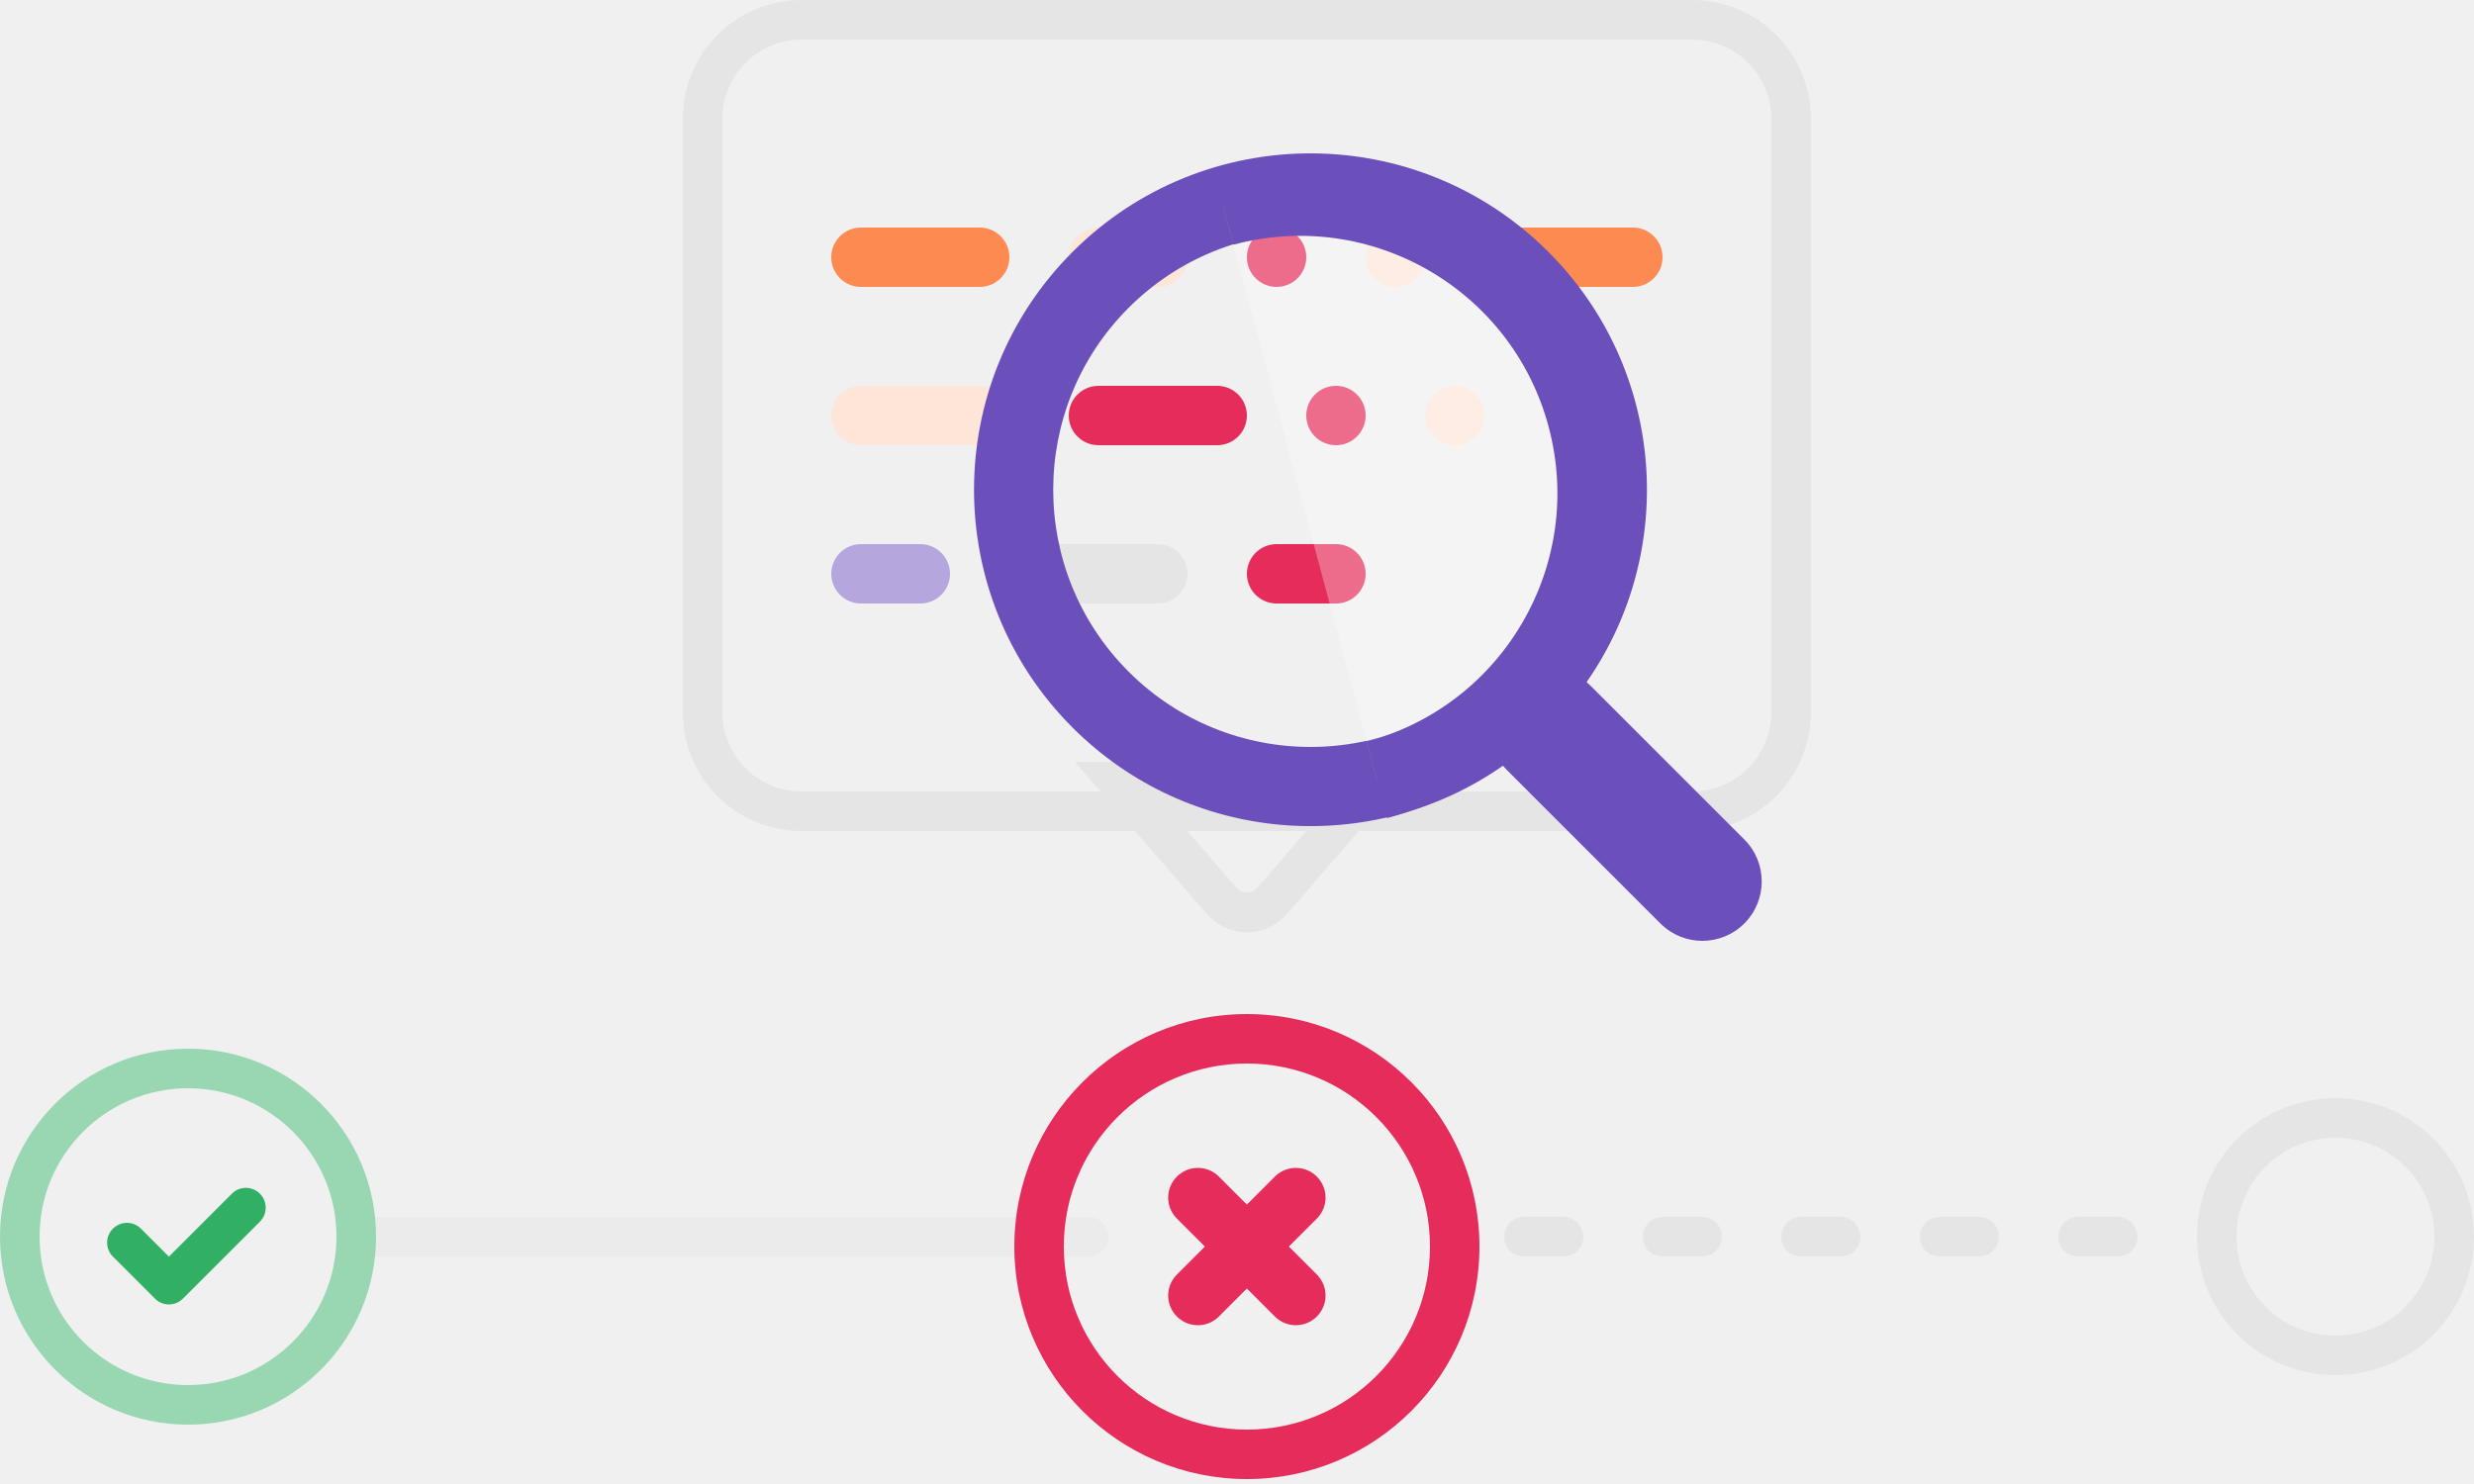
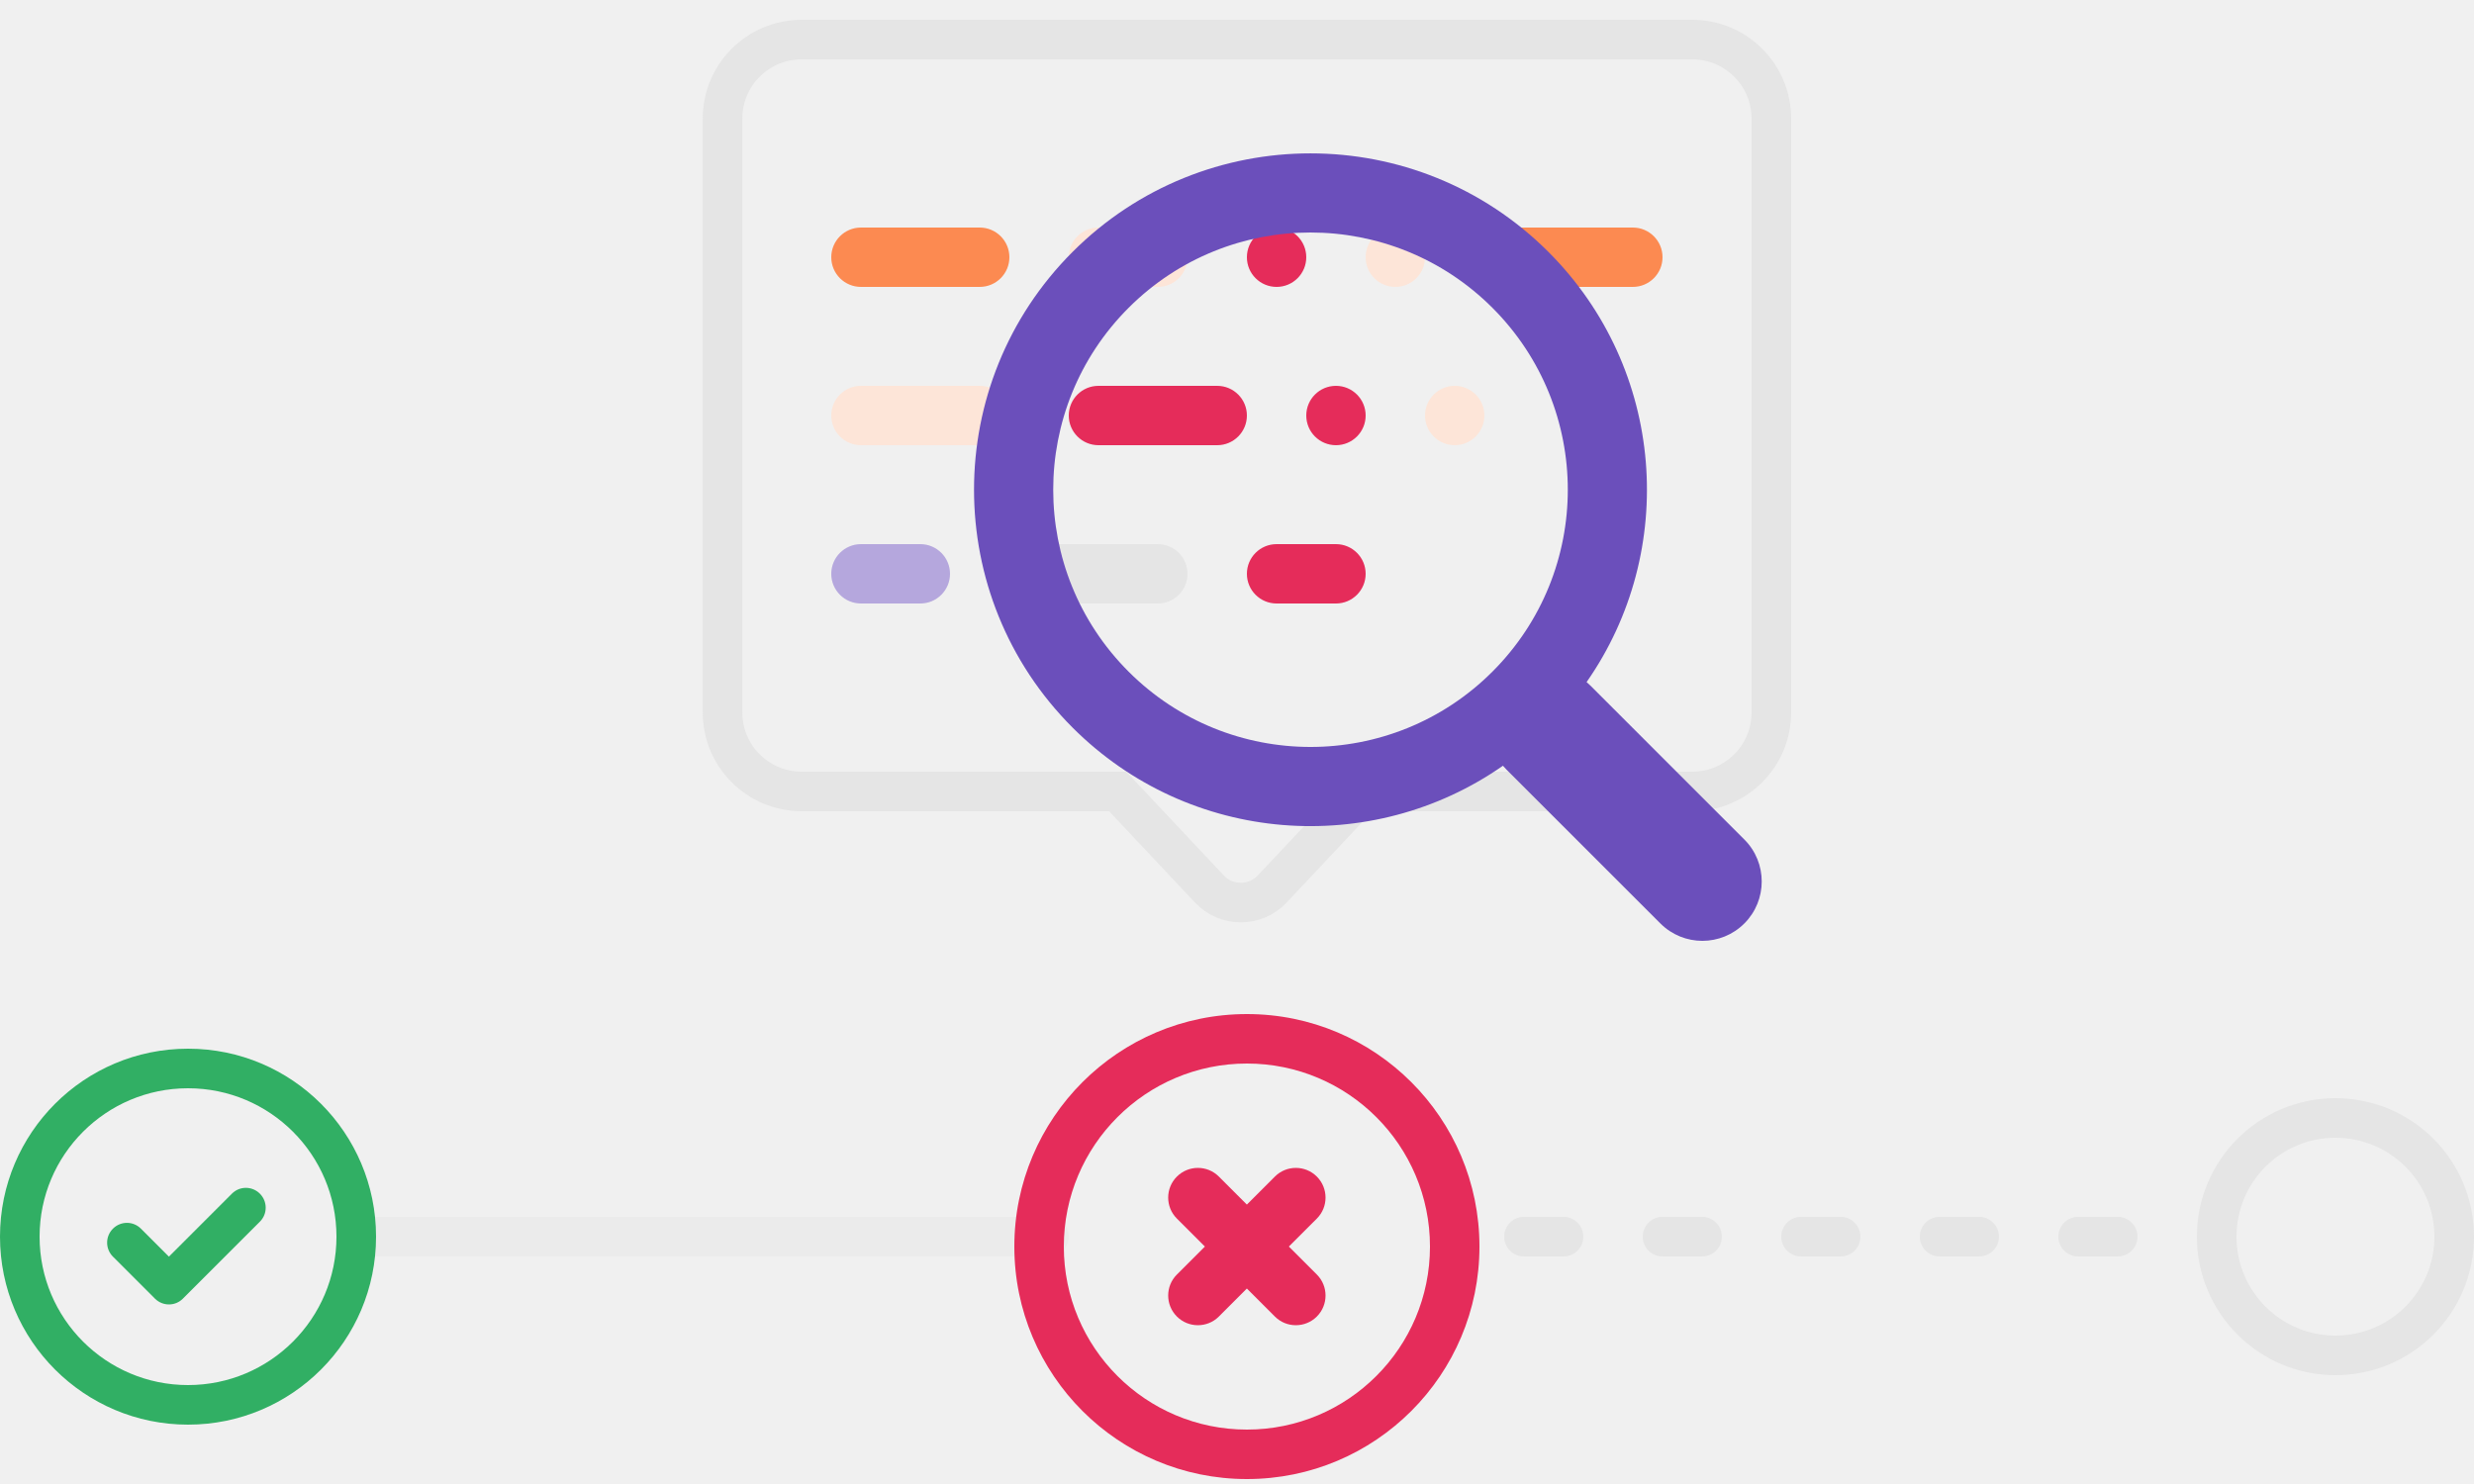
<svg xmlns="http://www.w3.org/2000/svg" viewBox="0 0 250 150">
-   <g fill="none" fill-rule="evenodd" transform="translate(0-3)">
-     <g transform="translate(0 105)">
+   <g fill="none" fill-rule="evenodd">
+     <g transform="translate(0 102)">
      <g fill="#e5e5e5">
-         <rect width="78" height="4" x="34" y="21" opacity=".5" rx="2" />
+         <rect width="74" height="4" x="34" y="21" opacity=".5" rx="2" />
        <path d="m152 23c0-1.105.887-2 1.998-2h4c1.104 0 1.998.888 1.998 2 0 1.105-.887 2-1.998 2h-4c-1.104 0-1.998-.888-1.998-2m14 0c0-1.105.887-2 1.998-2h4c1.104 0 1.998.888 1.998 2 0 1.105-.887 2-1.998 2h-4c-1.104 0-1.998-.888-1.998-2m14 0c0-1.105.887-2 1.998-2h4c1.104 0 1.998.888 1.998 2 0 1.105-.887 2-1.998 2h-4c-1.104 0-1.998-.888-1.998-2m14 0c0-1.105.887-2 1.998-2h4c1.104 0 1.998.888 1.998 2 0 1.105-.887 2-1.998 2h-4c-1.104 0-1.998-.888-1.998-2m14 0c0-1.105.887-2 1.998-2h4c1.104 0 1.998.888 1.998 2 0 1.105-.887 2-1.998 2h-4c-1.104 0-1.998-.888-1.998-2" />
      </g>
-       <g transform="translate(0 4)">
-         <path fill="#98d7b2" fill-rule="nonzero" d="m19 38c-10.493 0-19-8.507-19-19 0-10.493 8.507-19 19-19 10.493 0 19 8.507 19 19 0 10.493-8.507 19-19 19m0-4c8.284 0 15-6.716 15-15 0-8.284-6.716-15-15-15-8.284 0-15 6.716-15 15 0 8.284 6.716 15 15 15" />
-         <path fill="#31af64" d="m17.07 21.02l-2.829-2.829c-.786-.786-2.047-.781-2.828 0-.786.786-.781 2.047 0 2.828l4.243 4.243c.392.392.902.587 1.412.588.512.002 1.021-.193 1.41-.582l7.79-7.79c.777-.777.775-2.042-.006-2.823-.786-.786-2.045-.784-2.823-.006l-6.37 6.37" />
+       <g fill="#31af64" transform="translate(0 4)">
+         <path fill-rule="nonzero" d="m19 38c-10.493 0-19-8.507-19-19 0-10.493 8.507-19 19-19 10.493 0 19 8.507 19 19 0 10.493-8.507 19-19 19m0-4c8.284 0 15-6.716 15-15 0-8.284-6.716-15-15-15-8.284 0-15 6.716-15 15 0 8.284 6.716 15 15 15" />
+         <path d="m17.07 21.02l-2.829-2.829c-.786-.786-2.047-.781-2.828 0-.786.786-.781 2.047 0 2.828l4.243 4.243c.392.392.902.587 1.412.588.512.002 1.021-.193 1.41-.582l7.79-7.79c.777-.777.775-2.042-.006-2.823-.786-.786-2.045-.784-2.823-.006l-6.37 6.37" />
      </g>
      <g fill="#e52c5a" transform="translate(102)">
        <path fill-rule="nonzero" d="m24 47.5c-12.979 0-23.5-10.521-23.5-23.5 0-12.979 10.521-23.5 23.5-23.5 12.979 0 23.5 10.521 23.5 23.5 0 12.979-10.521 23.5-23.5 23.5m0-5c10.217 0 18.5-8.283 18.5-18.5 0-10.217-8.283-18.5-18.5-18.5-10.217 0-18.5 8.283-18.5 18.5 0 10.217 8.283 18.5 18.5 18.5" />
        <path d="m28.24 24l2.833-2.833c1.167-1.167 1.167-3.067-.004-4.239-1.169-1.169-3.069-1.173-4.239-.004l-2.833 2.833-2.833-2.833c-1.167-1.167-3.067-1.167-4.239.004-1.169 1.169-1.173 3.069-.004 4.239l2.833 2.833-2.833 2.833c-1.167 1.167-1.167 3.067.004 4.239 1.169 1.169 3.069 1.173 4.239.004l2.833-2.833 2.833 2.833c1.167 1.167 3.067 1.167 4.239-.004 1.169-1.169 1.173-3.069.004-4.239l-2.833-2.833" />
      </g>
      <path fill="#e5e5e5" fill-rule="nonzero" d="m236 37c-7.732 0-14-6.268-14-14 0-7.732 6.268-14 14-14 7.732 0 14 6.268 14 14 0 7.732-6.268 14-14 14m0-4c5.523 0 10-4.477 10-10 0-5.523-4.477-10-10-10-5.523 0-10 4.477-10 10 0 5.523 4.477 10 10 10" />
    </g>
-     <g transform="translate(69 3)">
-       <path fill="#e5e5e5" fill-rule="nonzero" d="m4 11.99v60.02c0 4.413 3.583 7.99 8 7.99h89.991c4.419 0 8-3.579 8-7.99v-60.02c0-4.413-3.583-7.99-8-7.99h-89.991c-4.419 0-8 3.579-8 7.99m-4 0c0-6.622 5.378-11.99 12-11.99h89.991c6.629 0 12 5.367 12 11.99v60.02c0 6.622-5.378 11.99-12 11.99h-89.991c-6.629 0-12-5.367-12-11.99v-60.02m52.874 80.3l-13.253-15.292h34.76l-13.253 15.292c-2.237 2.582-6.01 2.585-8.253 0m3.02-2.62c.644.743 1.564.743 2.207 0l7.516-8.673h-17.24l7.516 8.673" />
-       <rect width="18" height="6" x="15" y="23" fill="#fc8a51" rx="3" />
-       <rect width="18" height="6" x="39" y="39" fill="#e52c5a" rx="3" />
-       <rect width="18" height="6" x="33" y="55" fill="#e5e5e5" rx="3" />
-       <rect width="12" height="6" x="39" y="23" fill="#fde5d8" rx="3" />
-       <rect width="12" height="6" x="57" y="55" fill="#e52c5a" rx="3" />
-       <rect width="12" height="6" x="15" y="55" fill="#b5a7dd" rx="3" />
-       <rect width="18" height="6" x="81" y="23" fill="#fc8a51" rx="3" />
-       <rect width="18" height="6" x="15" y="39" fill="#fde5d8" rx="3" />
-       <rect width="6" height="6" x="57" y="23" fill="#e52c5a" rx="3" />
+     <g transform="translate(73 4)">
+       <path stroke="#e5e5e5" stroke-width="4" d="m64.82 76h33.18c4.419 0 8-3.579 8-7.99v-60.02c0-4.413-3.583-7.99-8-7.99h-89.991c-4.419 0-8 3.579-8 7.99v60.02c0 4.413 3.583 7.99 8 7.99h31.935l9.263 9.855c1.725 1.835 4.631 1.833 6.354 0l9.263-9.855" />
+       <rect width="18" height="6" x="11" y="19" fill="#fc8a51" rx="3" />
+       <rect width="18" height="6" x="35" y="35" fill="#e52c5a" rx="3" />
+       <rect width="18" height="6" x="29" y="51" fill="#e5e5e5" rx="3" />
+       <rect width="12" height="6" x="35" y="19" fill="#fde5d8" rx="3" />
+       <rect width="12" height="6" x="53" y="51" fill="#e52c5a" rx="3" />
+       <rect width="12" height="6" x="11" y="51" fill="#b5a7dd" rx="3" />
+       <rect width="18" height="6" x="77" y="19" fill="#fc8a51" rx="3" />
+       <rect width="18" height="6" x="11" y="35" fill="#fde5d8" rx="3" />
+       <rect width="6" height="6" x="53" y="19" fill="#e52c5a" rx="3" />
      <g fill="#fde5d8">
-         <rect width="6" height="6" x="69" y="23" rx="3" />
-         <rect width="6" height="6" x="75" y="39" rx="3" />
+         <rect width="6" height="6" x="65" y="19" rx="3" />
+         <rect width="6" height="6" x="71" y="35" rx="3" />
      </g>
-       <rect width="6" height="6" x="63" y="39" fill="#e52c5a" rx="3" />
+       <rect width="6" height="6" x="59" y="35" fill="#e52c5a" rx="3" />
    </g>
-     <g transform="matrix(.70711-.70711.70711.70711 84.34 52.5)">
-       <path fill="#6b4fbb" fill-rule="nonzero" d="m28.02 67.48c-15.927-2.825-28.02-16.738-28.02-33.476 0-18.778 15.222-34 34-34 18.778 0 34 15.222 34 34 0 16.738-12.1 30.652-28.02 33.476.015.173.023.347.023.524v21.999c0 3.314-2.693 6-6 6-3.314 0-6-2.682-6-6v-21.999c0-.177.008-.351.023-.524m5.977-7.476c14.359 0 26-11.641 26-26 0-14.359-11.641-26-26-26-14.359 0-26 11.641-26 26 0 14.359 11.641 26 26 26" />
-       <path fill="#fff" fill-opacity=".3" stroke="#6b4fbb" stroke-width="8" d="m31 71c16.569 0 30-13.431 30-30 0-16.569-13.431-30-30-30" transform="matrix(.86603.5-.5.86603 26.663-17.507)" />
-     </g>
+     <path fill="#6b4fbb" fill-rule="nonzero" d="m28.02 67.48c-15.927-2.825-28.02-16.738-28.02-33.476 0-18.778 15.222-34 34-34 18.778 0 34 15.222 34 34 0 16.738-12.1 30.652-28.02 33.476.015.173.023.347.023.524v21.999c0 3.314-2.693 6-6 6-3.314 0-6-2.682-6-6v-21.999c0-.177.008-.351.023-.524m5.977-7.476c14.359 0 26-11.641 26-26 0-14.359-11.641-26-26-26-14.359 0-26 11.641-26 26 0 14.359 11.641 26 26 26" transform="matrix(.70711-.70711.70711.70711 84.34 49.5)" />
  </g>
</svg>
